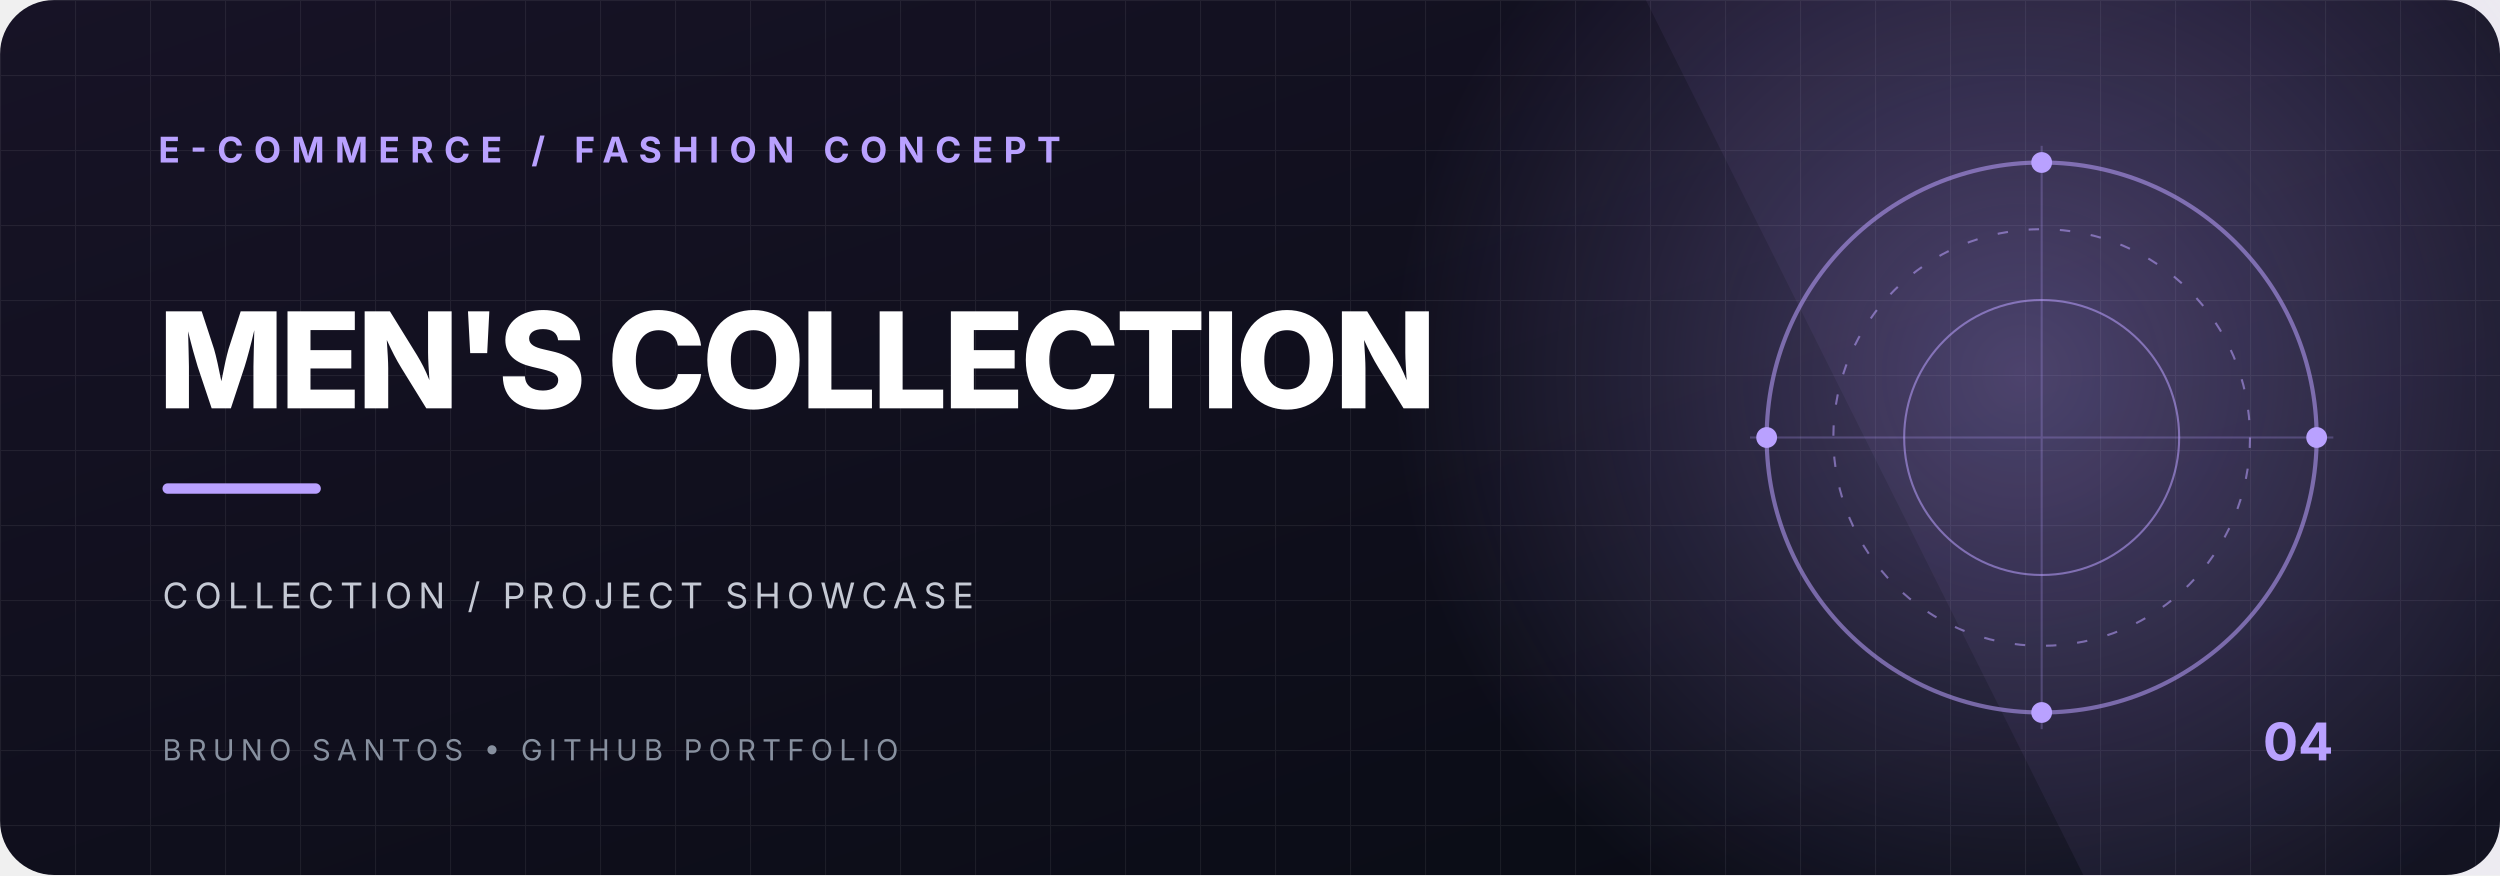
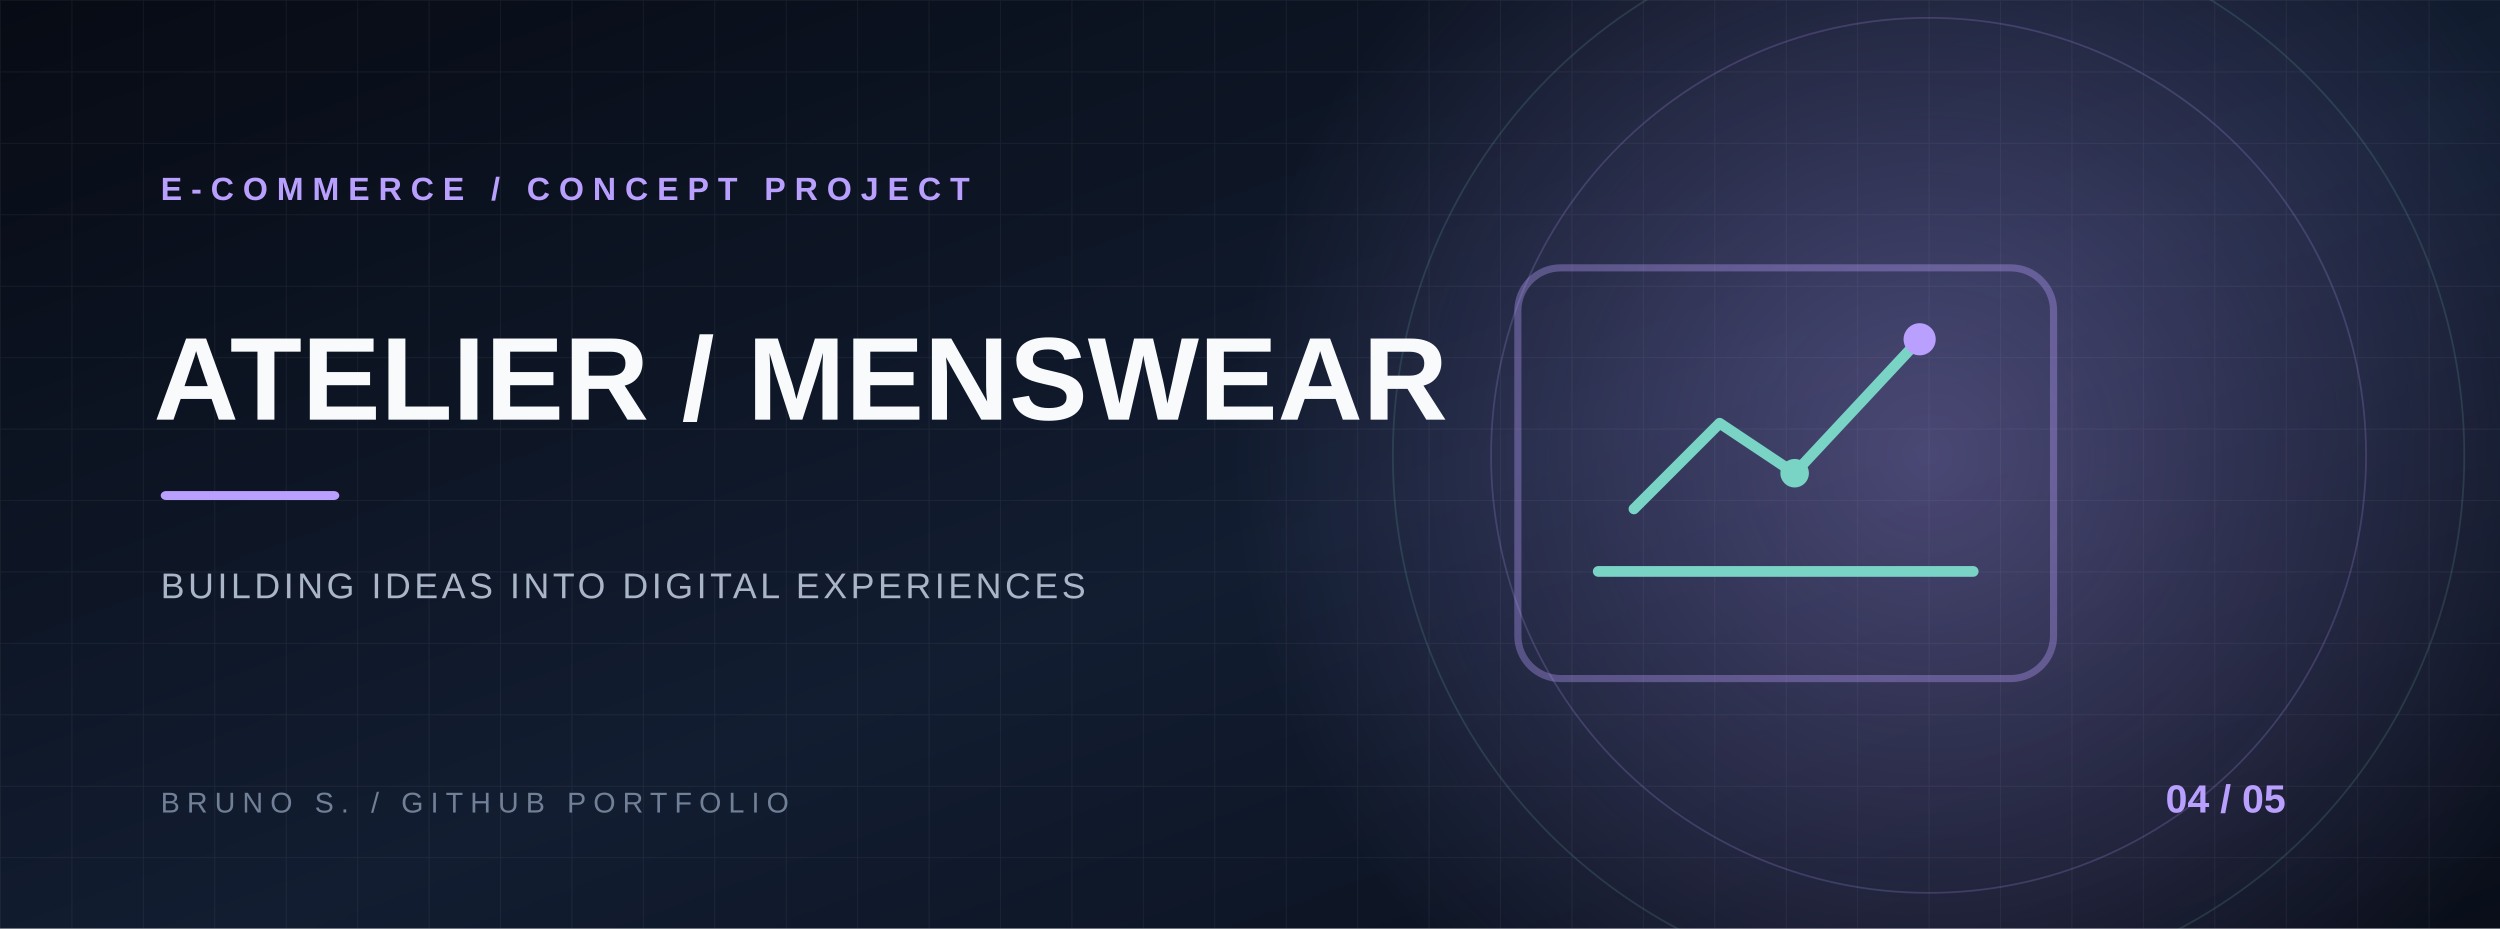
- <svg xmlns="http://www.w3.org/2000/svg" width="1200" height="420" viewBox="0 0 1200 420" role="img" aria-label="MEN'S COLLECTION">
+ <svg xmlns="http://www.w3.org/2000/svg" width="1400" height="520" viewBox="0 0 1400 520">
  <defs>
-     <linearGradient id="g" x1="0" y1="0" x2="1" y2="1">
-       <stop offset="0" stop-color="#171326" />
-       <stop offset="1" stop-color="#080b13" />
+     <linearGradient id="bg" x1="0" y1="0" x2="1" y2="1">
+       <stop stop-color="#070b14" />
+       <stop offset=".55" stop-color="#121d31" />
+       <stop offset="1" stop-color="#090e19" />
    </linearGradient>
    <radialGradient id="glow">
-       <stop offset="0" stop-color="#b9a1ff" stop-opacity=".32" />
-       <stop offset="1" stop-color="#b9a1ff" stop-opacity="0" />
+       <stop stop-color="#b9a0ff" stop-opacity=".34" />
+       <stop offset="1" stop-color="#b9a0ff" stop-opacity="0" />
    </radialGradient>
-     <pattern id="grid" width="36" height="36" patternUnits="userSpaceOnUse">
-       <path d="M36 0H0V36" fill="none" stroke="#fff" stroke-opacity=".07" />
+     <pattern id="grid" width="40" height="40" patternUnits="userSpaceOnUse">
+       <path d="M40 0H0V40" fill="none" stroke="#fff" stroke-opacity=".055" />
    </pattern>
  </defs>
-   <rect width="1200" height="420" rx="26" fill="url(#g)" />
-   <rect width="1200" height="420" rx="26" fill="url(#grid)" />
-   <circle cx="970" cy="180" r="300" fill="url(#glow)" />
-   <path d="M790 0H1200V420H1000Z" fill="#b9a1ff" opacity=".06" />
-   <g fill="none" stroke="#b9a1ff" stroke-opacity=".55">
-     <circle cx="980" cy="210" r="132" stroke-width="2" />
-     <circle cx="980" cy="210" r="100" stroke-width="1" stroke-dasharray="5 10" />
-     <circle cx="980" cy="210" r="66" />
-     <path d="M840 210H1120M980 70V350" stroke-opacity=".25" />
-   </g>
-   <g fill="#b9a1ff">
-     <circle cx="980" cy="78" r="5" />
-     <circle cx="1112" cy="210" r="5" />
-     <circle cx="980" cy="342" r="5" />
-     <circle cx="848" cy="210" r="5" />
-   </g>
-   <g font-family="Inter,Segoe UI,Arial,sans-serif">
-     <text x="76" y="78" fill="#b9a1ff" font-size="17" font-weight="700" letter-spacing="5">E-COMMERCE / FASHION CONCEPT</text>
-     <text x="76" y="196" fill="#fff" font-size="64" font-weight="800" letter-spacing="-2">MEN'S COLLECTION</text>
-     <rect x="78" y="232" width="76" height="5" rx="2.5" fill="#b9a1ff" />
-     <text x="78" y="292" fill="#c5c9d4" font-size="17" letter-spacing="3">COLLECTION / PROJECT SHOWCASE</text>
-     <text x="1120" y="365" fill="#b9a1ff" font-size="25" font-weight="700" text-anchor="end">04</text>
-     <text x="78" y="365" fill="#87909f" font-size="14" letter-spacing="3">BRUNO SANTOS • GITHUB PORTFOLIO</text>
+   <rect width="1400" height="520" fill="url(#bg)" />
+   <rect width="1400" height="520" fill="url(#grid)" />
+   <circle cx="1080" cy="255" r="390" fill="url(#glow)" />
+   <circle cx="1080" cy="255" r="245" fill="none" stroke="#b9a0ff" stroke-opacity=".2" />
+   <circle cx="1080" cy="255" r="300" fill="none" stroke="#79d4c5" stroke-opacity=".15" />
+   <text x="90" y="112" fill="#b9a0ff" font-family="Arial,sans-serif" font-size="18" font-weight="700" letter-spacing="5">E-COMMERCE / CONCEPT PROJECT</text>
+   <text x="86" y="235" fill="#f8fafc" font-family="Arial,sans-serif" font-size="66" font-weight="800">ATELIER / MENSWEAR</text>
+   <rect x="90" y="275" width="100" height="5" rx="3" fill="#b9a0ff" />
+   <text x="90" y="335" fill="#aab6c8" font-family="Arial,sans-serif" font-size="20" letter-spacing="2">BUILDING IDEAS INTO DIGITAL EXPERIENCES</text>
+   <text x="90" y="455" fill="#718096" font-family="Arial,sans-serif" font-size="16" letter-spacing="4">BRUNO S. / GITHUB PORTFOLIO</text>
+   <text x="1280" y="455" text-anchor="end" fill="#b9a0ff" font-family="Arial,sans-serif" font-size="22" font-weight="700">04 / 05</text>
+   <g transform="translate(850 150)" stroke="#b9a0ff" stroke-width="4" fill="none" stroke-linecap="round" stroke-linejoin="round">
+     <rect x="0" y="0" width="300" height="230" rx="24" stroke-opacity=".35" />
+     <path d="M45 170h210M65 135l48-48 42 28 70-75" stroke="#79d4c5" stroke-width="6" />
+     <circle cx="225" cy="40" r="9" fill="#b9a0ff" stroke="none" />
+     <circle cx="155" cy="115" r="8" fill="#79d4c5" stroke="none" />
  </g>
</svg>
